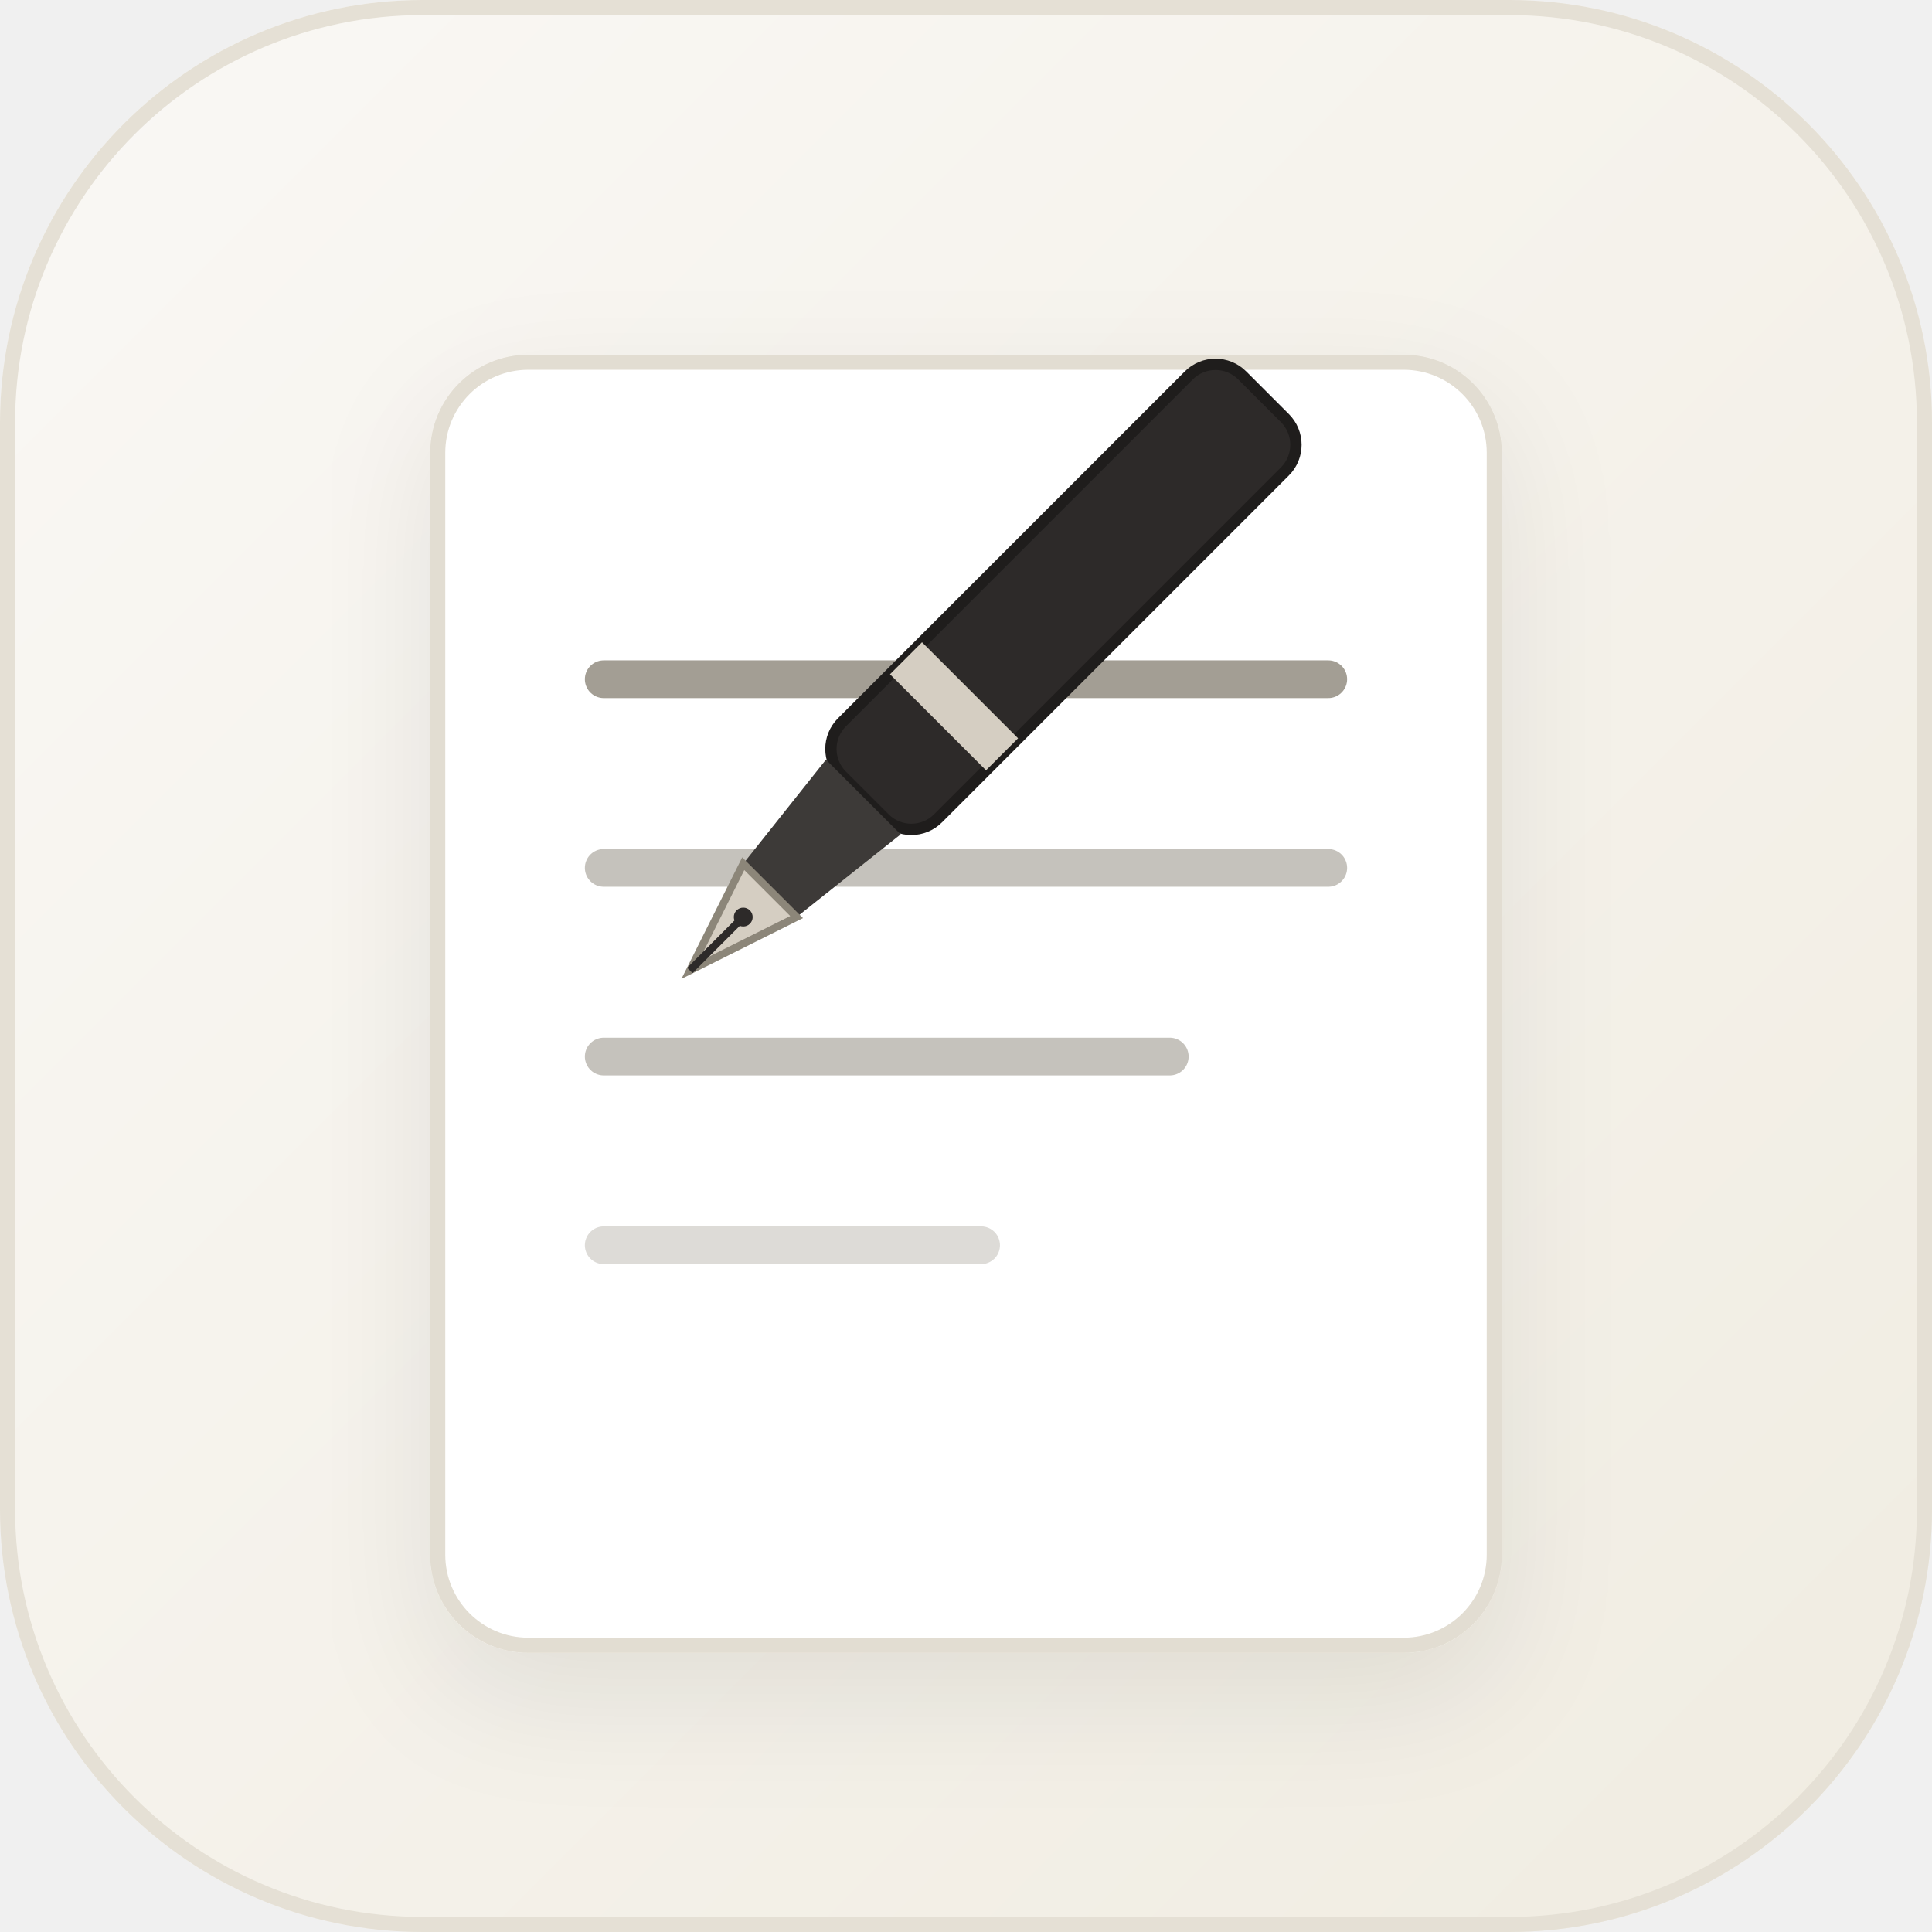
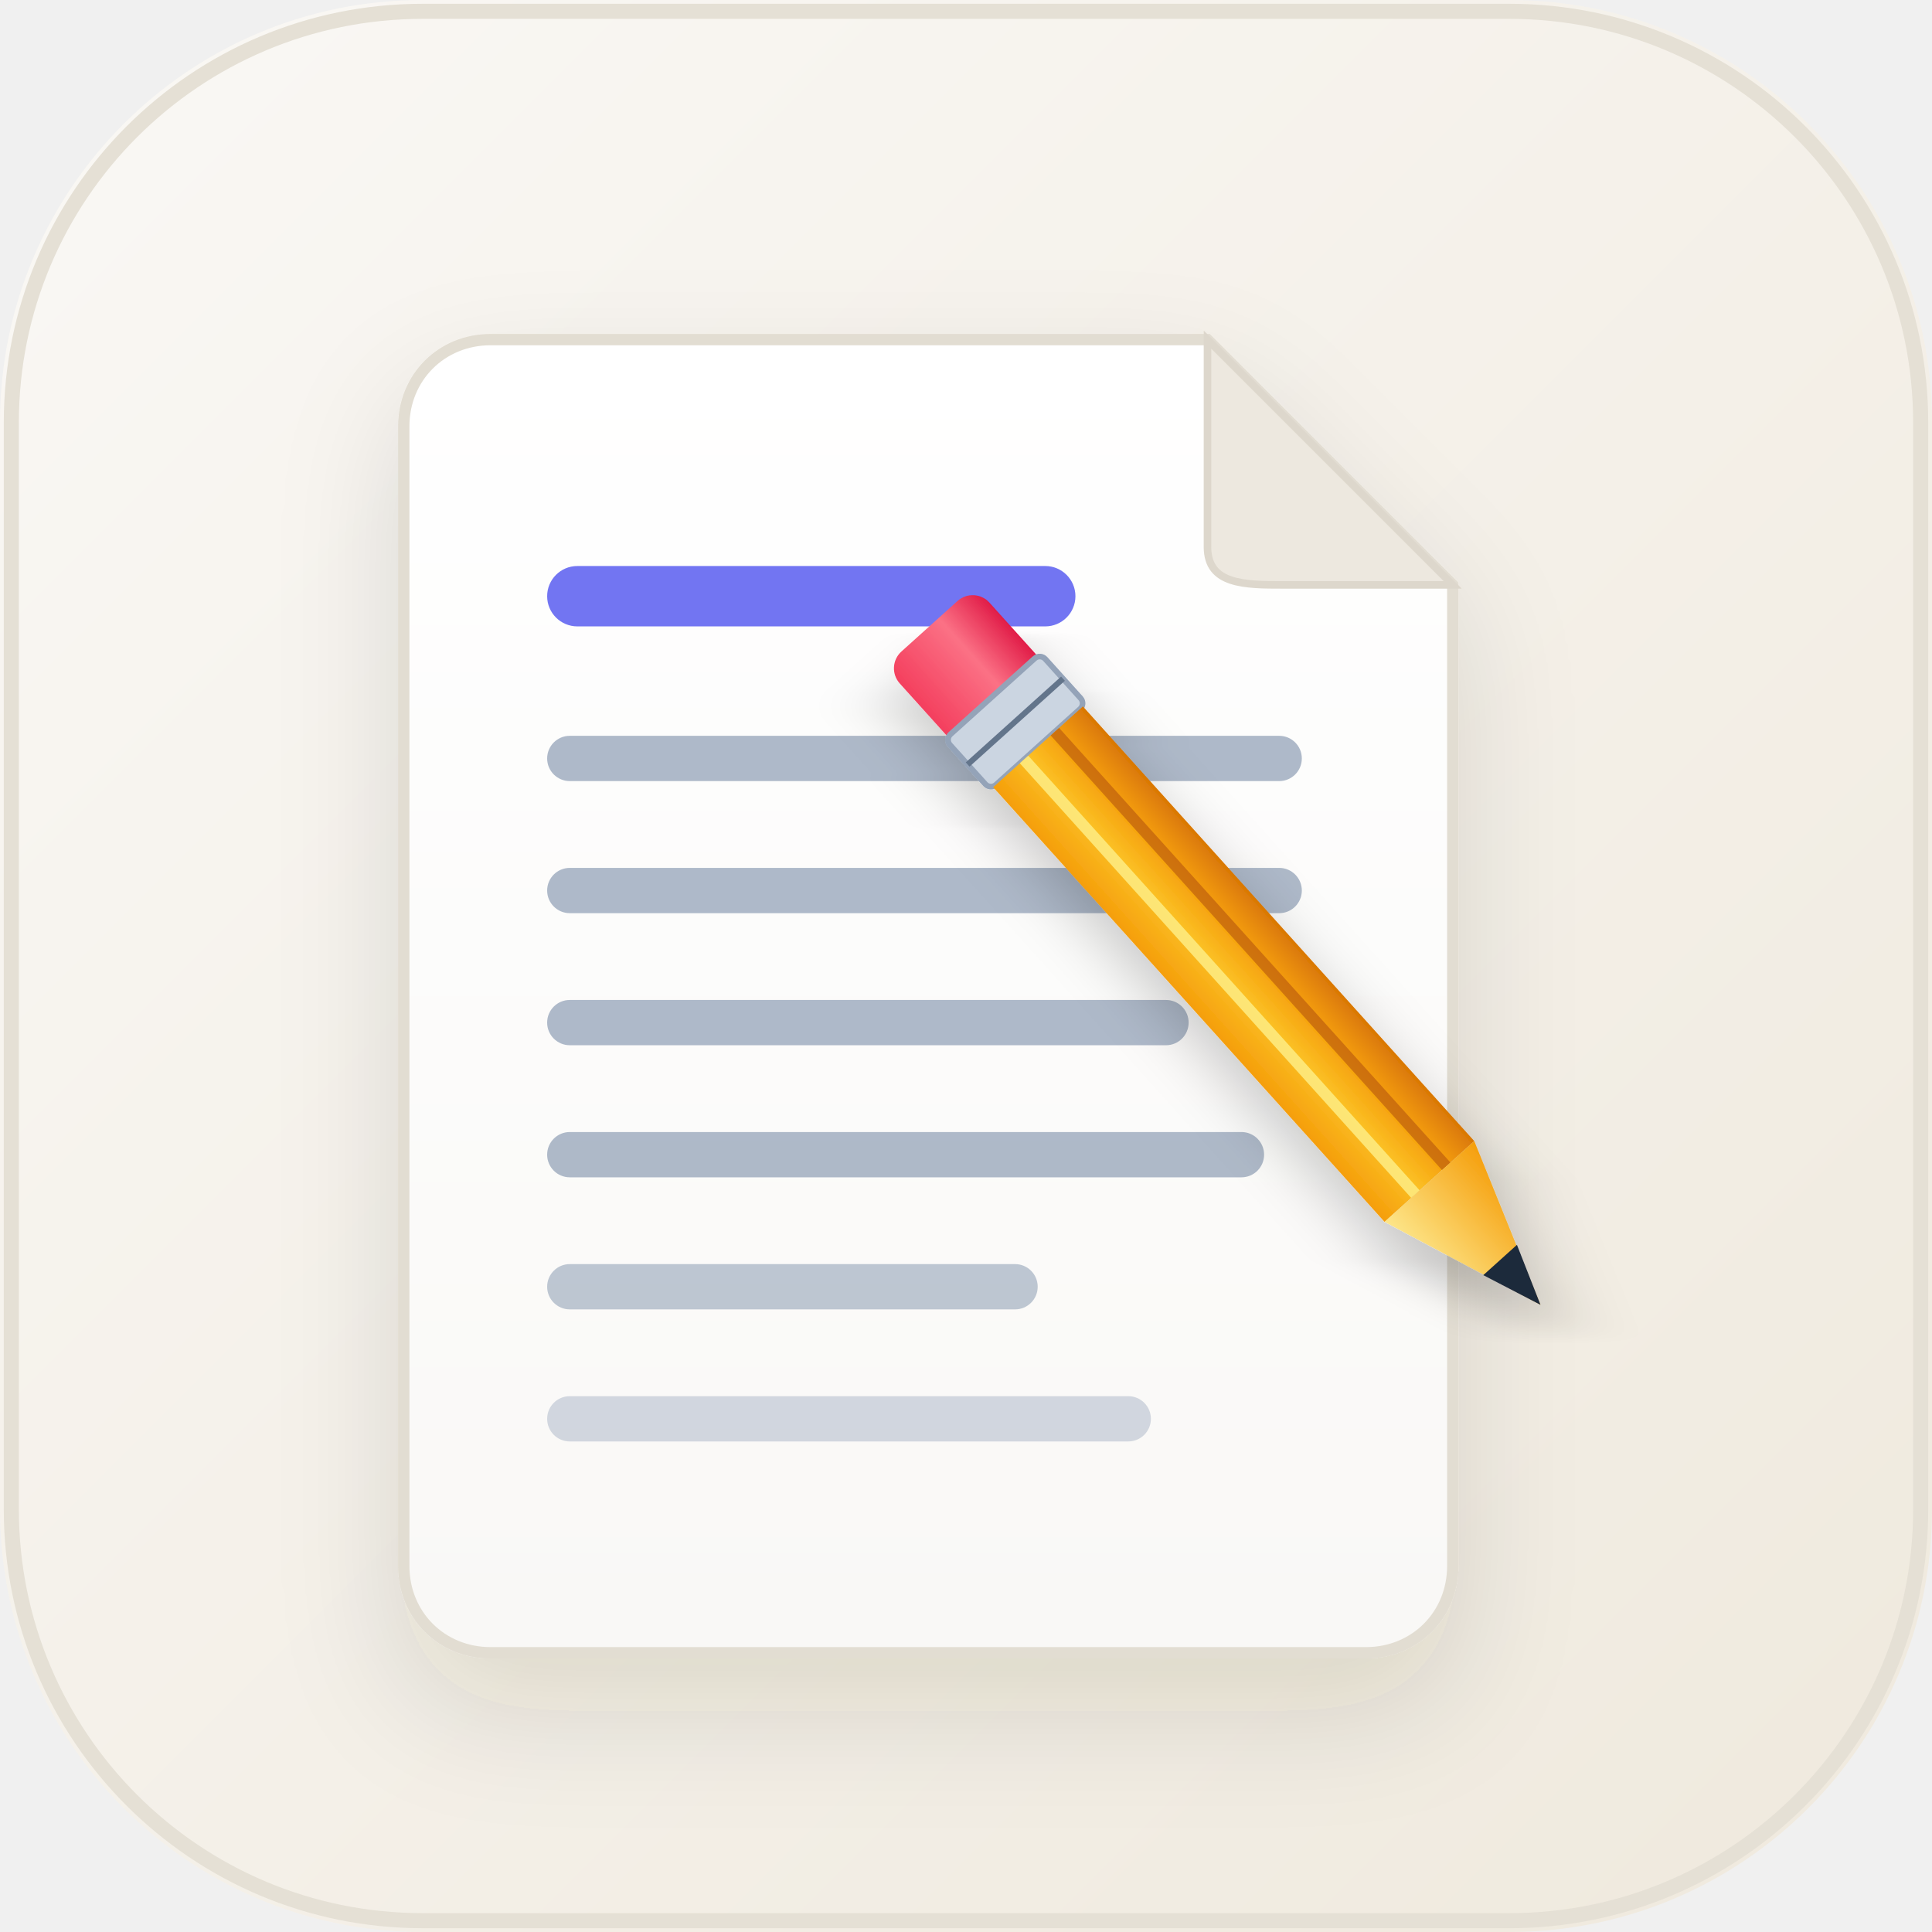
<svg xmlns="http://www.w3.org/2000/svg" width="512" height="512" viewBox="0 0 512 512">
  <defs>
-     <linearGradient id="bgGrad" x1="0%" y1="0%" x2="100%" y2="100%">
+     <linearGradient id="bg" x1="0%" y1="0%" x2="100%" y2="100%">
      <stop offset="0%" stop-color="#FAF8F5" />
-       <stop offset="100%" stop-color="#F0ECE1" />
+       <stop offset="100%" stop-color="#EFE9DD" />
    </linearGradient>
-     <filter id="cardShadow" x="-10%" y="-10%" width="125%" height="125%">
-       <feDropShadow dx="0" dy="12" stdDeviation="16" flood-color="#000000" flood-opacity="0.08" />
+     <linearGradient id="paperGrad" x1="0%" y1="0%" x2="0%" y2="100%">
+       <stop offset="0%" stop-color="#FFFFFF" />
+       <stop offset="100%" stop-color="#F9F8F6" />
+     </linearGradient>
+     <linearGradient id="pencilBody" x1="0%" y1="0%" x2="100%" y2="0%">
+       <stop offset="0%" stop-color="#F59E0B" />
+       <stop offset="40%" stop-color="#FBBF24" />
+       <stop offset="70%" stop-color="#F59E0B" />
+       <stop offset="100%" stop-color="#D97706" />
+     </linearGradient>
+     <linearGradient id="penWood" x1="0%" y1="0%" x2="100%" y2="0%">
+       <stop offset="0%" stop-color="#FDE68A" />
+       <stop offset="100%" stop-color="#F59E0B" />
+     </linearGradient>
+     <linearGradient id="eraserGrad" x1="0%" y1="0%" x2="100%" y2="0%">
+       <stop offset="0%" stop-color="#F43F5E" />
+       <stop offset="60%" stop-color="#FB7185" />
+       <stop offset="100%" stop-color="#E11D48" />
+     </linearGradient>
+     <filter id="dropShadow" x="-15%" y="-15%" width="135%" height="135%">
+       <feDropShadow dx="0" dy="14" stdDeviation="16" flood-color="#2D2A29" flood-opacity="0.12" />
+     </filter>
+     <filter id="penShadow" x="-25%" y="-25%" width="150%" height="150%">
+       <feDropShadow dx="-4" dy="10" stdDeviation="8" flood-color="#000000" flood-opacity="0.22" />
    </filter>
  </defs>
-   <rect width="512" height="512" rx="112" fill="url(#bgGrad)" />
-   <rect width="508" height="508" x="2" y="2" rx="110" fill="none" stroke="#E5E0D5" stroke-width="4" />
-   <g filter="url(#cardShadow)">
-     <rect x="116" y="96" width="280" height="340" rx="24" fill="#FFFFFF" stroke="#E2DDD2" stroke-width="4" />
-     <line x1="160" y1="180" x2="352" y2="180" stroke="#8C8679" stroke-width="10" stroke-linecap="round" opacity="0.8" />
-     <line x1="160" y1="230" x2="352" y2="230" stroke="#8C8679" stroke-width="10" stroke-linecap="round" opacity="0.5" />
-     <line x1="160" y1="280" x2="310" y2="280" stroke="#8C8679" stroke-width="10" stroke-linecap="round" opacity="0.5" />
-     <line x1="160" y1="330" x2="260" y2="330" stroke="#8C8679" stroke-width="10" stroke-linecap="round" opacity="0.3" />
+   <rect width="512" height="512" rx="112" fill="url(#bg)" />
+   <rect width="506" height="506" x="3" y="3" rx="109" fill="none" stroke="#E5E0D5" stroke-width="4" />
+   <g filter="url(#dropShadow)">
+     <path d="M 130 90 L 320 90 L 385 155 L 385 415 C 385 428 375 438 362 438 L 130 438 C 117 438 107 428 107 415 L 107 113 C 107 100 117 90 130 90 Z" fill="url(#paperGrad)" stroke="#E2DDD2" stroke-width="3" />
+     <path d="M 320 90 L 320 145 C 320 155 330 155 340 155 L 385 155 Z" fill="#EDE8DF" stroke="#DDD7CC" stroke-width="2" />
+     <rect x="145" y="150" width="140" height="16" rx="8" fill="#6366F1" opacity="0.9" />
+     <rect x="145" y="195" width="200" height="12" rx="6" fill="#94A3B8" opacity="0.75" />
+     <rect x="145" y="230" width="200" height="12" rx="6" fill="#94A3B8" opacity="0.75" />
+     <rect x="145" y="265" width="170" height="12" rx="6" fill="#94A3B8" opacity="0.75" />
+     <rect x="145" y="300" width="190" height="12" rx="6" fill="#94A3B8" opacity="0.75" />
+     <rect x="145" y="335" width="130" height="12" rx="6" fill="#94A3B8" opacity="0.6" />
+     <rect x="145" y="370" width="160" height="12" rx="6" fill="#94A3B8" opacity="0.4" />
  </g>
-   <g transform="translate(250, 190) rotate(45)">
-     <rect x="-18" y="-120" width="36" height="150" rx="10" fill="#2D2A29" stroke="#1F1D1C" stroke-width="3" />
-     <rect x="-18" y="-10" width="36" height="12" fill="#D5CEC2" />
-     <path d="M-14,30 L14,30 L10,65 L-10,65 Z" fill="#3D3A38" />
-     <path d="M-10,65 L10,65 L0,95 Z" fill="#D5CEC2" stroke="#8C8679" stroke-width="2" />
-     <line x1="0" y1="75" x2="0" y2="95" stroke="#2D2A29" stroke-width="2" />
-     <circle cx="0" cy="75" r="2.5" fill="#2D2A29" />
+   <g transform="translate(340, 270) rotate(-42)" filter="url(#penShadow)">
+     <rect x="-16" y="-140" width="32" height="30" rx="6" fill="url(#eraserGrad)" />
+     <rect x="-17" y="-115" width="34" height="18" rx="2" fill="#CBD5E1" stroke="#94A3B8" stroke-width="1.5" />
+     <line x1="-17" y1="-106" x2="17" y2="-106" stroke="#64748B" stroke-width="1.5" />
+     <rect x="-16" y="-97" width="32" height="155" fill="url(#pencilBody)" />
+     <line x1="-5" y1="-97" x2="-5" y2="58" stroke="#FEF08A" stroke-width="3" opacity="0.8" />
+     <line x1="6" y1="-97" x2="6" y2="58" stroke="#B45309" stroke-width="3" opacity="0.6" />
+     <polygon points="-16,58 16,58 0,102" fill="url(#penWood)" />
+     <polygon points="-6,86 6,86 0,102" fill="#1E293B" />
  </g>
</svg>
